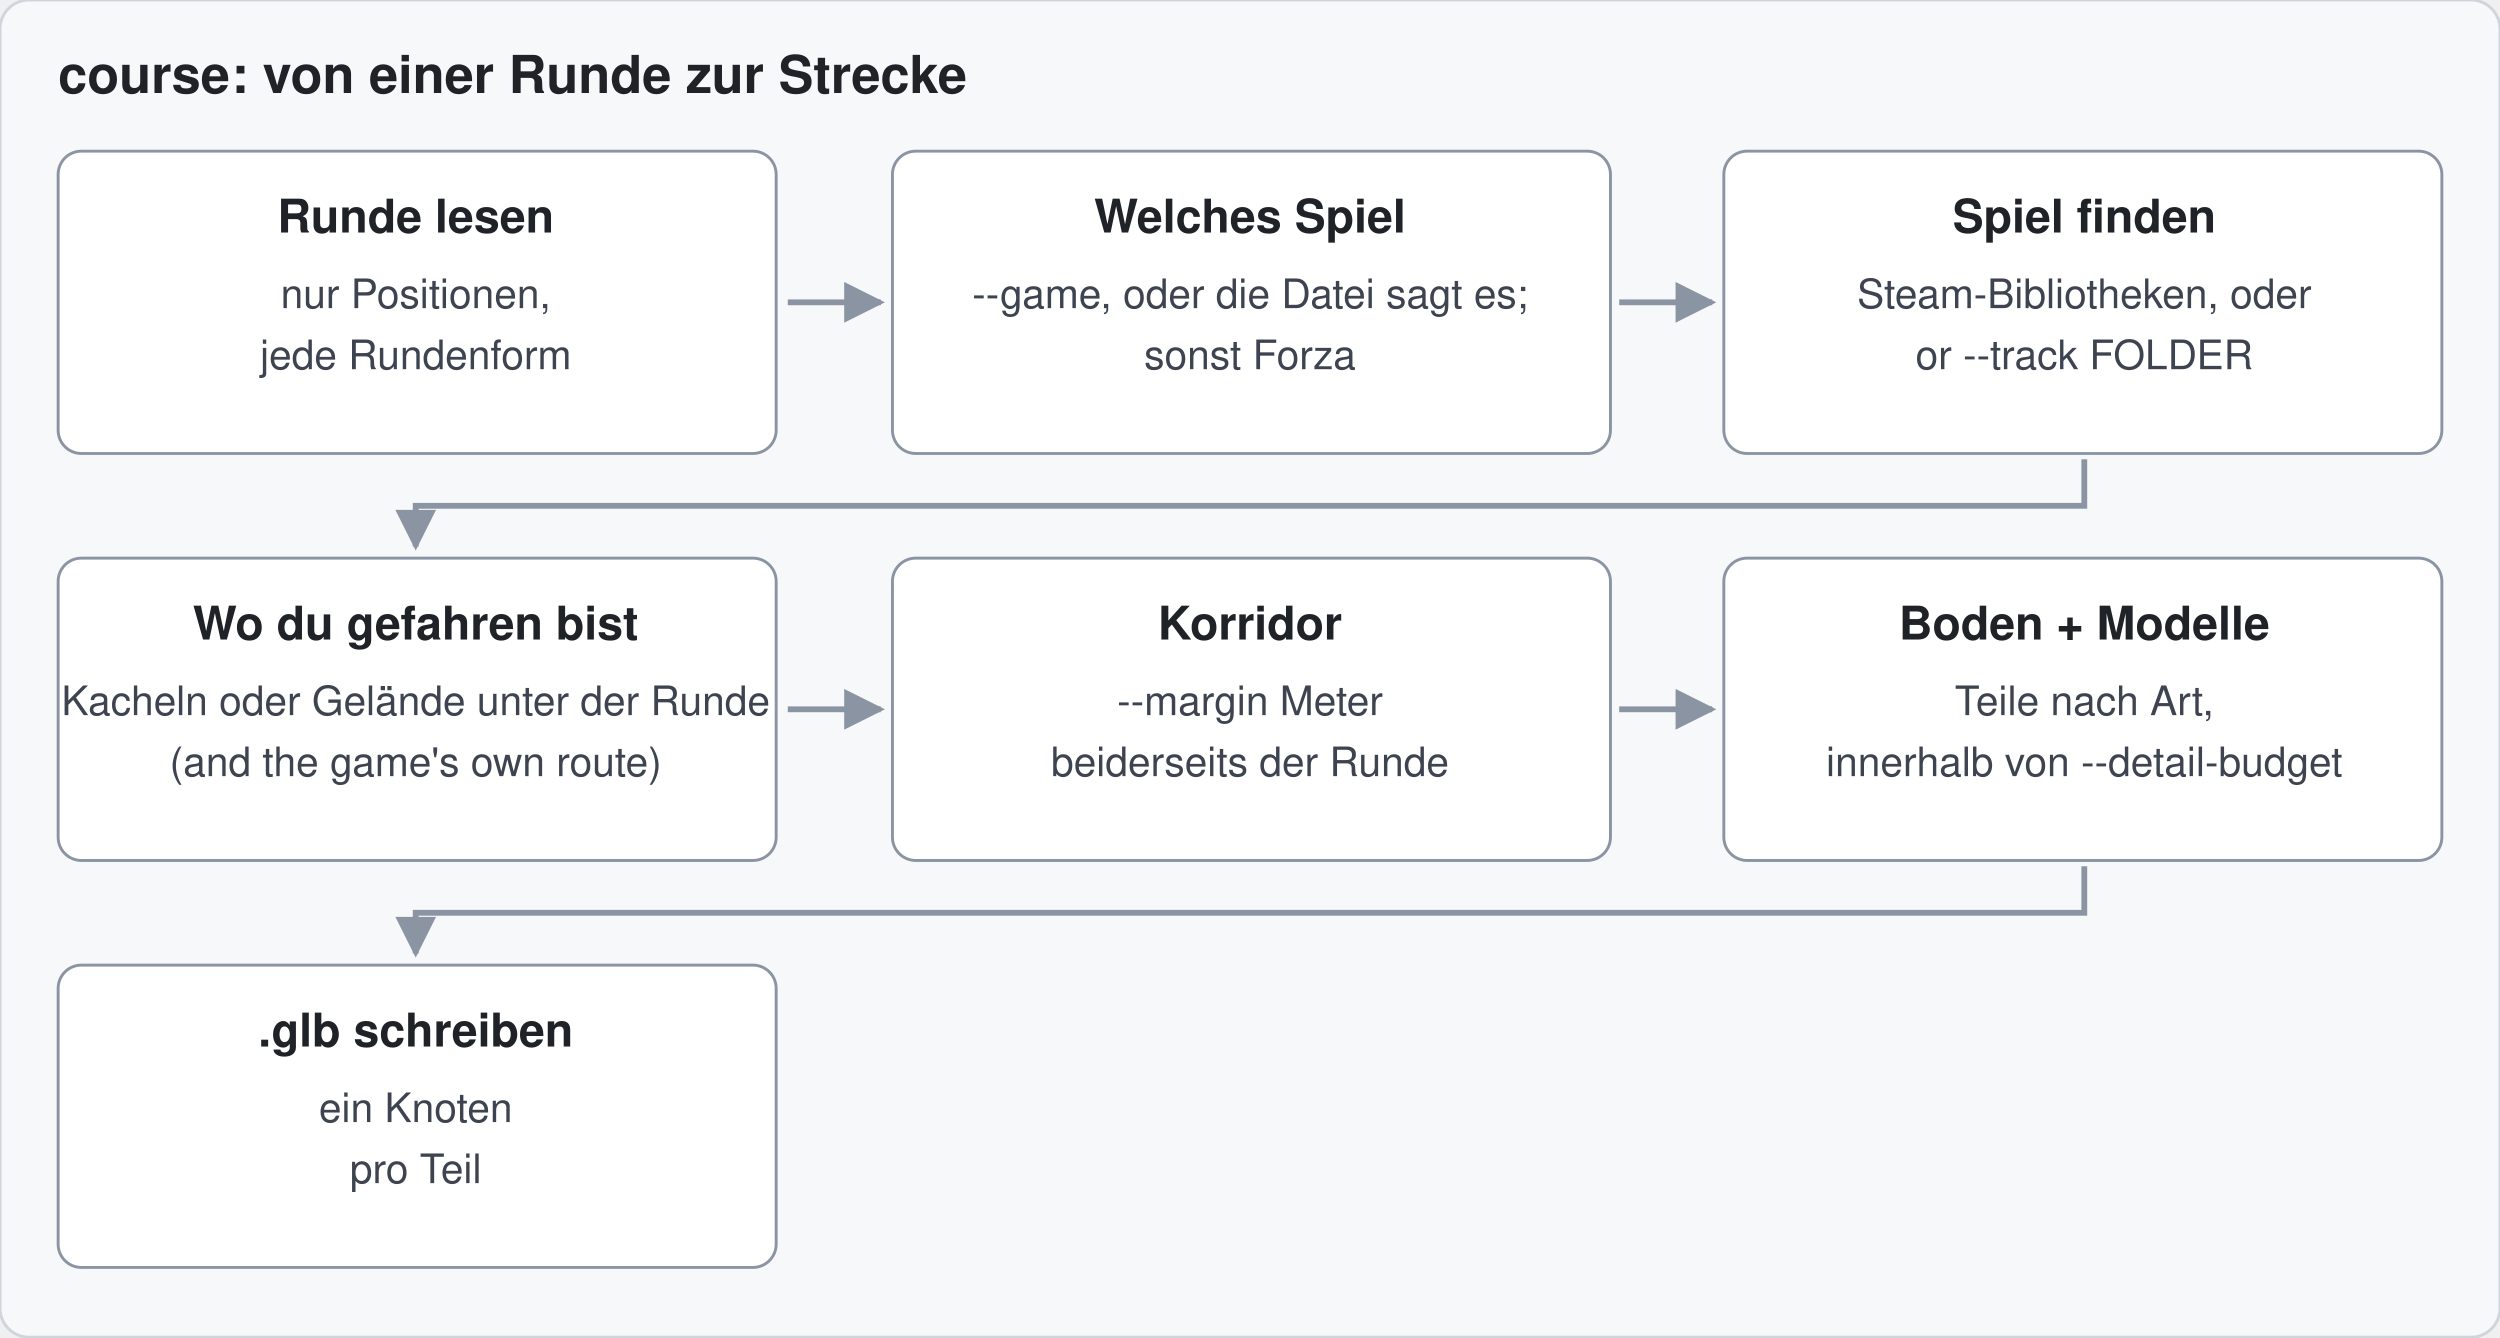
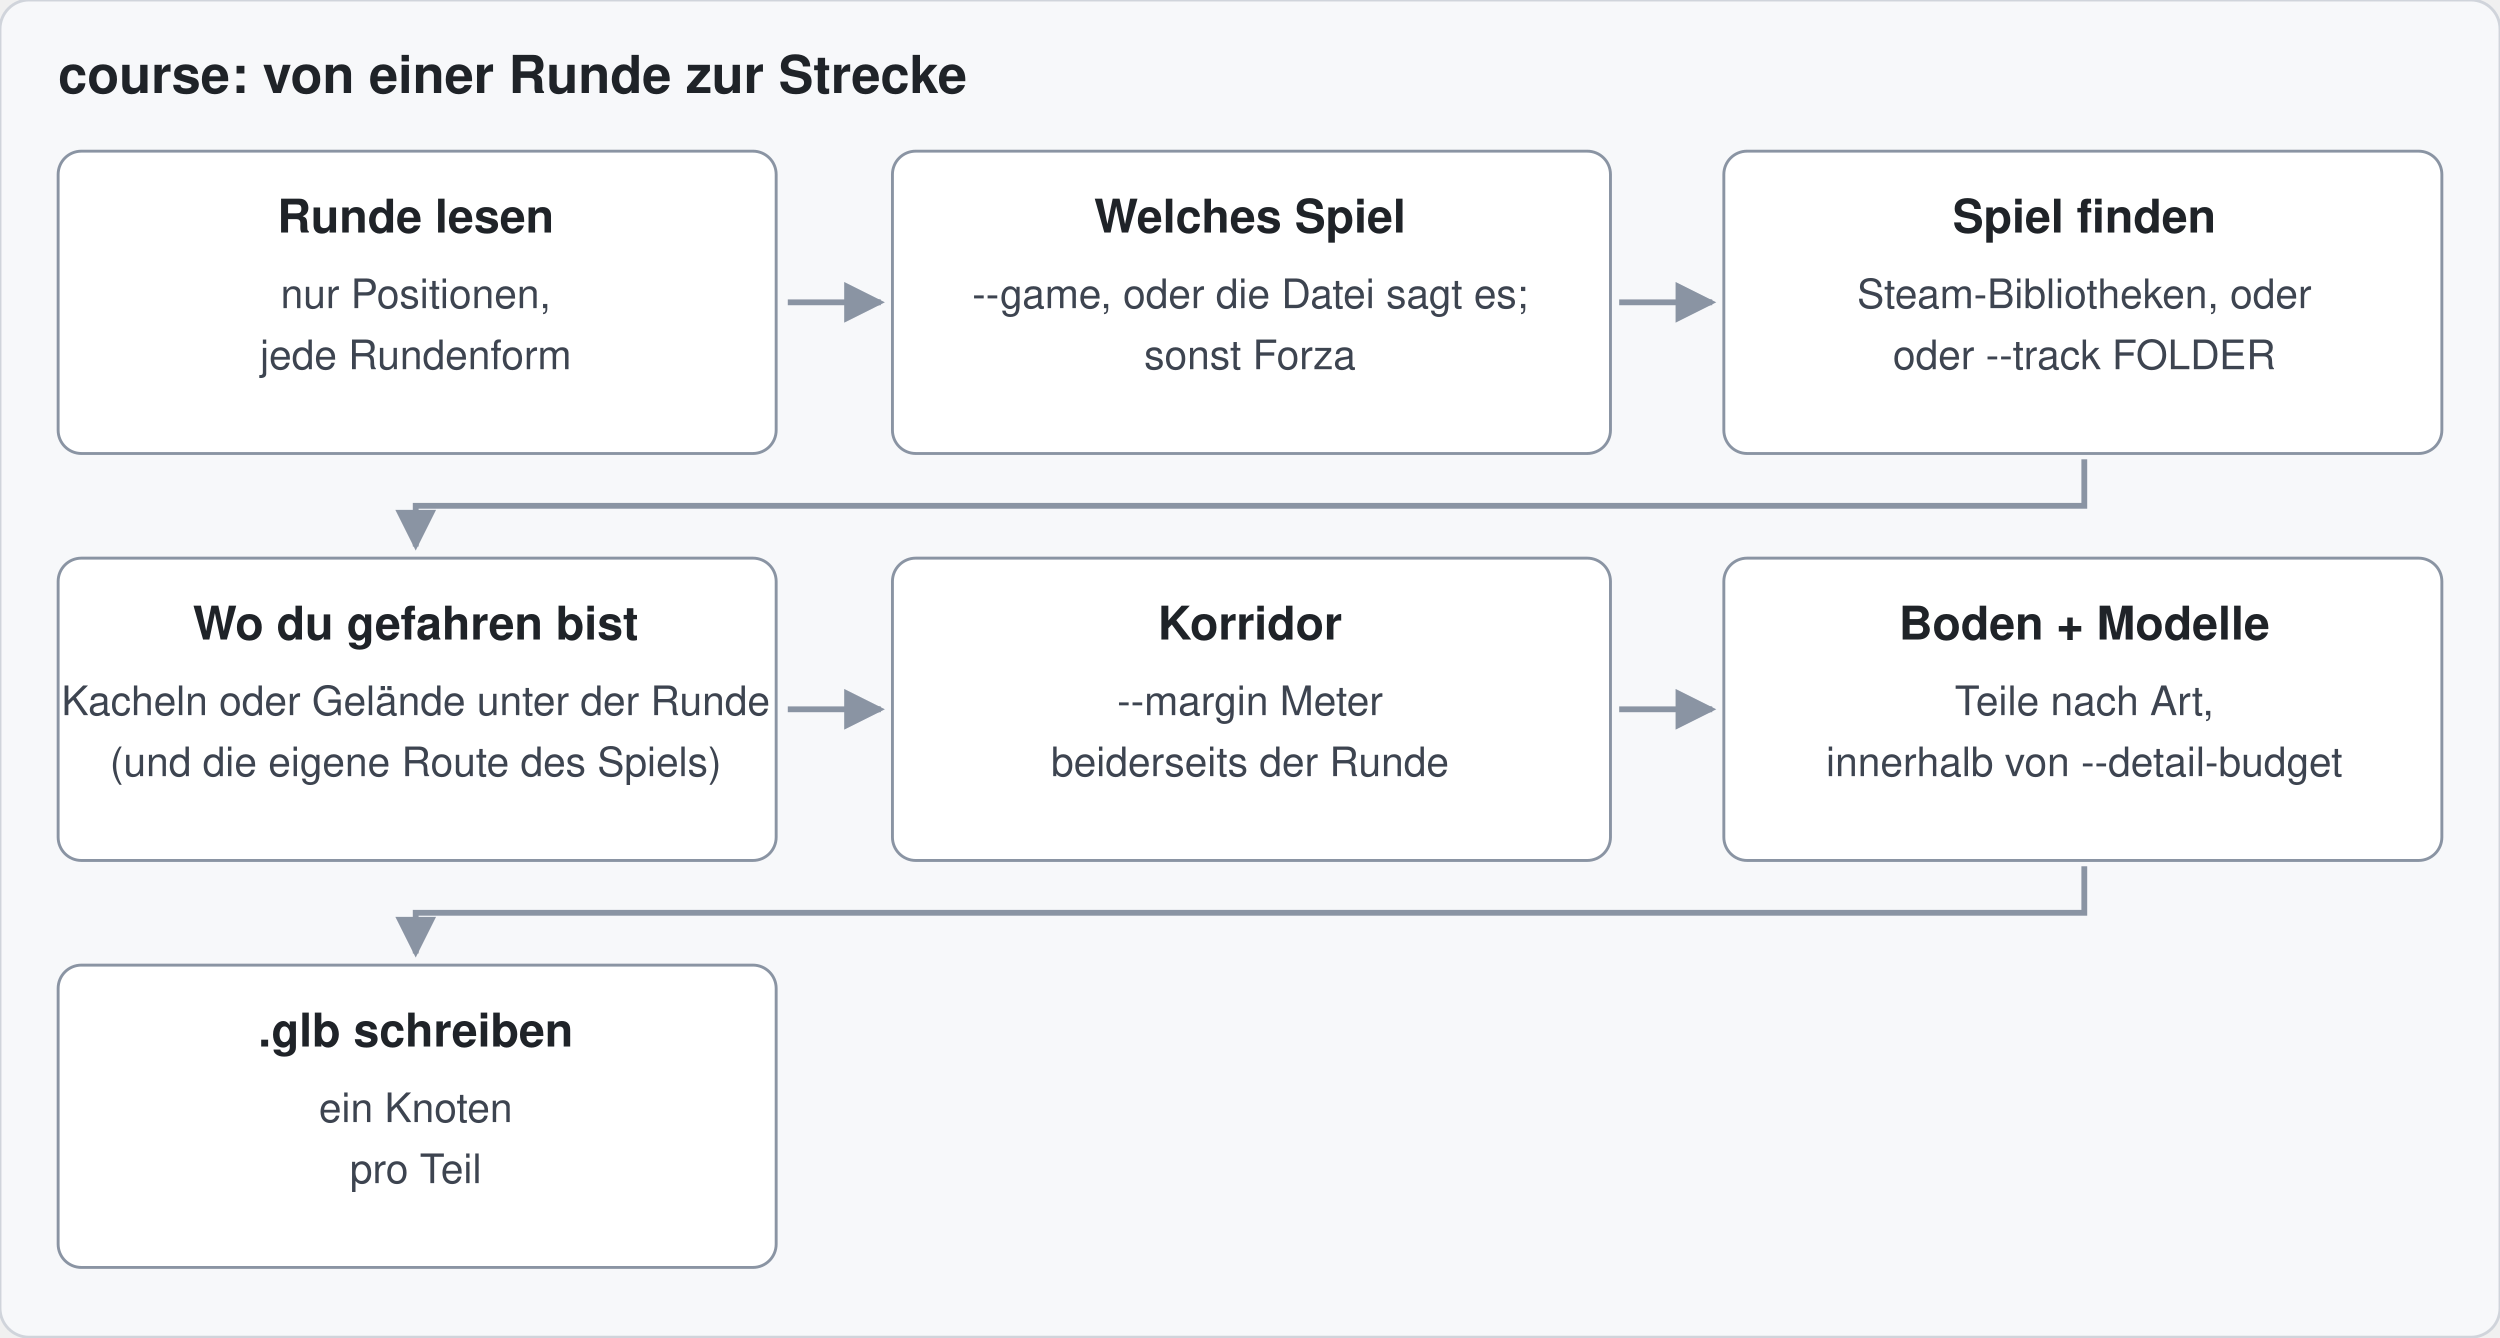
<svg xmlns="http://www.w3.org/2000/svg" width="860" height="460" viewBox="0 0 860 460" role="img" aria-label="course: from a lap to a course">
  <rect width="860" height="460" rx="10" fill="#f7f8fa" stroke="#d0d4db" />
  <defs>
    <marker id="a" viewBox="0 0 10 10" refX="9" refY="5" markerWidth="7" markerHeight="7" orient="auto-start-reverse">
      <path d="M0,0 L10,5 L0,10 z" fill="#8a94a3" />
    </marker>
  </defs>
  <text x="20" y="32" font-family="Segoe UI,Helvetica,Arial,sans-serif" font-size="18" font-weight="600" fill="#1f2328" text-anchor="start">course: von einer Runde zur Strecke</text>
  <rect x="20" y="52" width="247" height="104" rx="8" fill="#ffffff" stroke="#8a94a3" />
  <text x="143" y="80" font-family="Segoe UI,Helvetica,Arial,sans-serif" font-size="16" font-weight="600" fill="#1f2328" text-anchor="middle">Runde lesen</text>
  <text x="143" y="106" font-family="Segoe UI,Helvetica,Arial,sans-serif" font-size="14" font-weight="400" fill="#3d4450" text-anchor="middle">nur Positionen,</text>
  <text x="143" y="127" font-family="Segoe UI,Helvetica,Arial,sans-serif" font-size="14" font-weight="400" fill="#3d4450" text-anchor="middle">jede Rundenform</text>
  <rect x="307" y="52" width="247" height="104" rx="8" fill="#ffffff" stroke="#8a94a3" />
  <text x="430" y="80" font-family="Segoe UI,Helvetica,Arial,sans-serif" font-size="16" font-weight="600" fill="#1f2328" text-anchor="middle">Welches Spiel</text>
  <text x="430" y="106" font-family="Segoe UI,Helvetica,Arial,sans-serif" font-size="14" font-weight="400" fill="#3d4450" text-anchor="middle">--game, oder die Datei sagt es;</text>
  <text x="430" y="127" font-family="Segoe UI,Helvetica,Arial,sans-serif" font-size="14" font-weight="400" fill="#3d4450" text-anchor="middle">sonst Forza</text>
  <rect x="593" y="52" width="247" height="104" rx="8" fill="#ffffff" stroke="#8a94a3" />
  <text x="717" y="80" font-family="Segoe UI,Helvetica,Arial,sans-serif" font-size="16" font-weight="600" fill="#1f2328" text-anchor="middle">Spiel finden</text>
  <text x="717" y="106" font-family="Segoe UI,Helvetica,Arial,sans-serif" font-size="14" font-weight="400" fill="#3d4450" text-anchor="middle">Steam-Bibliotheken, oder</text>
-   <text x="717" y="127" font-family="Segoe UI,Helvetica,Arial,sans-serif" font-size="14" font-weight="400" fill="#3d4450" text-anchor="middle">or --track FOLDER</text>
+   <text x="717" y="127" font-family="Segoe UI,Helvetica,Arial,sans-serif" font-size="14" font-weight="400" fill="#3d4450" text-anchor="middle">oder --track FOLDER</text>
  <rect x="20" y="192" width="247" height="104" rx="8" fill="#ffffff" stroke="#8a94a3" />
  <text x="143" y="220" font-family="Segoe UI,Helvetica,Arial,sans-serif" font-size="16" font-weight="600" fill="#1f2328" text-anchor="middle">Wo du gefahren bist</text>
  <text x="143" y="246" font-family="Segoe UI,Helvetica,Arial,sans-serif" font-size="14" font-weight="400" fill="#3d4450" text-anchor="middle">Kacheln oder Gelände unter der Runde</text>
-   <text x="143" y="267" font-family="Segoe UI,Helvetica,Arial,sans-serif" font-size="14" font-weight="400" fill="#3d4450" text-anchor="middle">(and the game's own route)</text>
+   <text x="143" y="267" font-family="Segoe UI,Helvetica,Arial,sans-serif" font-size="14" font-weight="400" fill="#3d4450" text-anchor="middle">(und die eigene Route des Spiels)</text>
  <rect x="307" y="192" width="247" height="104" rx="8" fill="#ffffff" stroke="#8a94a3" />
  <text x="430" y="220" font-family="Segoe UI,Helvetica,Arial,sans-serif" font-size="16" font-weight="600" fill="#1f2328" text-anchor="middle">Korridor</text>
  <text x="430" y="246" font-family="Segoe UI,Helvetica,Arial,sans-serif" font-size="14" font-weight="400" fill="#3d4450" text-anchor="middle">--margin Meter</text>
  <text x="430" y="267" font-family="Segoe UI,Helvetica,Arial,sans-serif" font-size="14" font-weight="400" fill="#3d4450" text-anchor="middle">beiderseits der Runde</text>
  <rect x="593" y="192" width="247" height="104" rx="8" fill="#ffffff" stroke="#8a94a3" />
  <text x="717" y="220" font-family="Segoe UI,Helvetica,Arial,sans-serif" font-size="16" font-weight="600" fill="#1f2328" text-anchor="middle">Boden + Modelle</text>
  <text x="717" y="246" font-family="Segoe UI,Helvetica,Arial,sans-serif" font-size="14" font-weight="400" fill="#3d4450" text-anchor="middle">Teile nach Art,</text>
  <text x="717" y="267" font-family="Segoe UI,Helvetica,Arial,sans-serif" font-size="14" font-weight="400" fill="#3d4450" text-anchor="middle">innerhalb von --detail-budget</text>
  <rect x="20" y="332" width="247" height="104" rx="8" fill="#ffffff" stroke="#8a94a3" />
  <text x="143" y="360" font-family="Segoe UI,Helvetica,Arial,sans-serif" font-size="16" font-weight="600" fill="#1f2328" text-anchor="middle">.glb schreiben</text>
  <text x="143" y="386" font-family="Segoe UI,Helvetica,Arial,sans-serif" font-size="14" font-weight="400" fill="#3d4450" text-anchor="middle">ein Knoten</text>
  <text x="143" y="407" font-family="Segoe UI,Helvetica,Arial,sans-serif" font-size="14" font-weight="400" fill="#3d4450" text-anchor="middle">pro Teil</text>
  <line x1="271" y1="104.0" x2="303" y2="104.0" stroke="#8a94a3" stroke-width="2" marker-end="url(#a)" />
  <line x1="557" y1="104.0" x2="589" y2="104.0" stroke="#8a94a3" stroke-width="2" marker-end="url(#a)" />
  <path d="M717,158 V174 H143 V188" fill="none" stroke="#8a94a3" stroke-width="2" marker-end="url(#a)" />
  <line x1="271" y1="244.0" x2="303" y2="244.0" stroke="#8a94a3" stroke-width="2" marker-end="url(#a)" />
  <line x1="557" y1="244.0" x2="589" y2="244.0" stroke="#8a94a3" stroke-width="2" marker-end="url(#a)" />
  <path d="M717,298 V314 H143 V328" fill="none" stroke="#8a94a3" stroke-width="2" marker-end="url(#a)" />
</svg>
